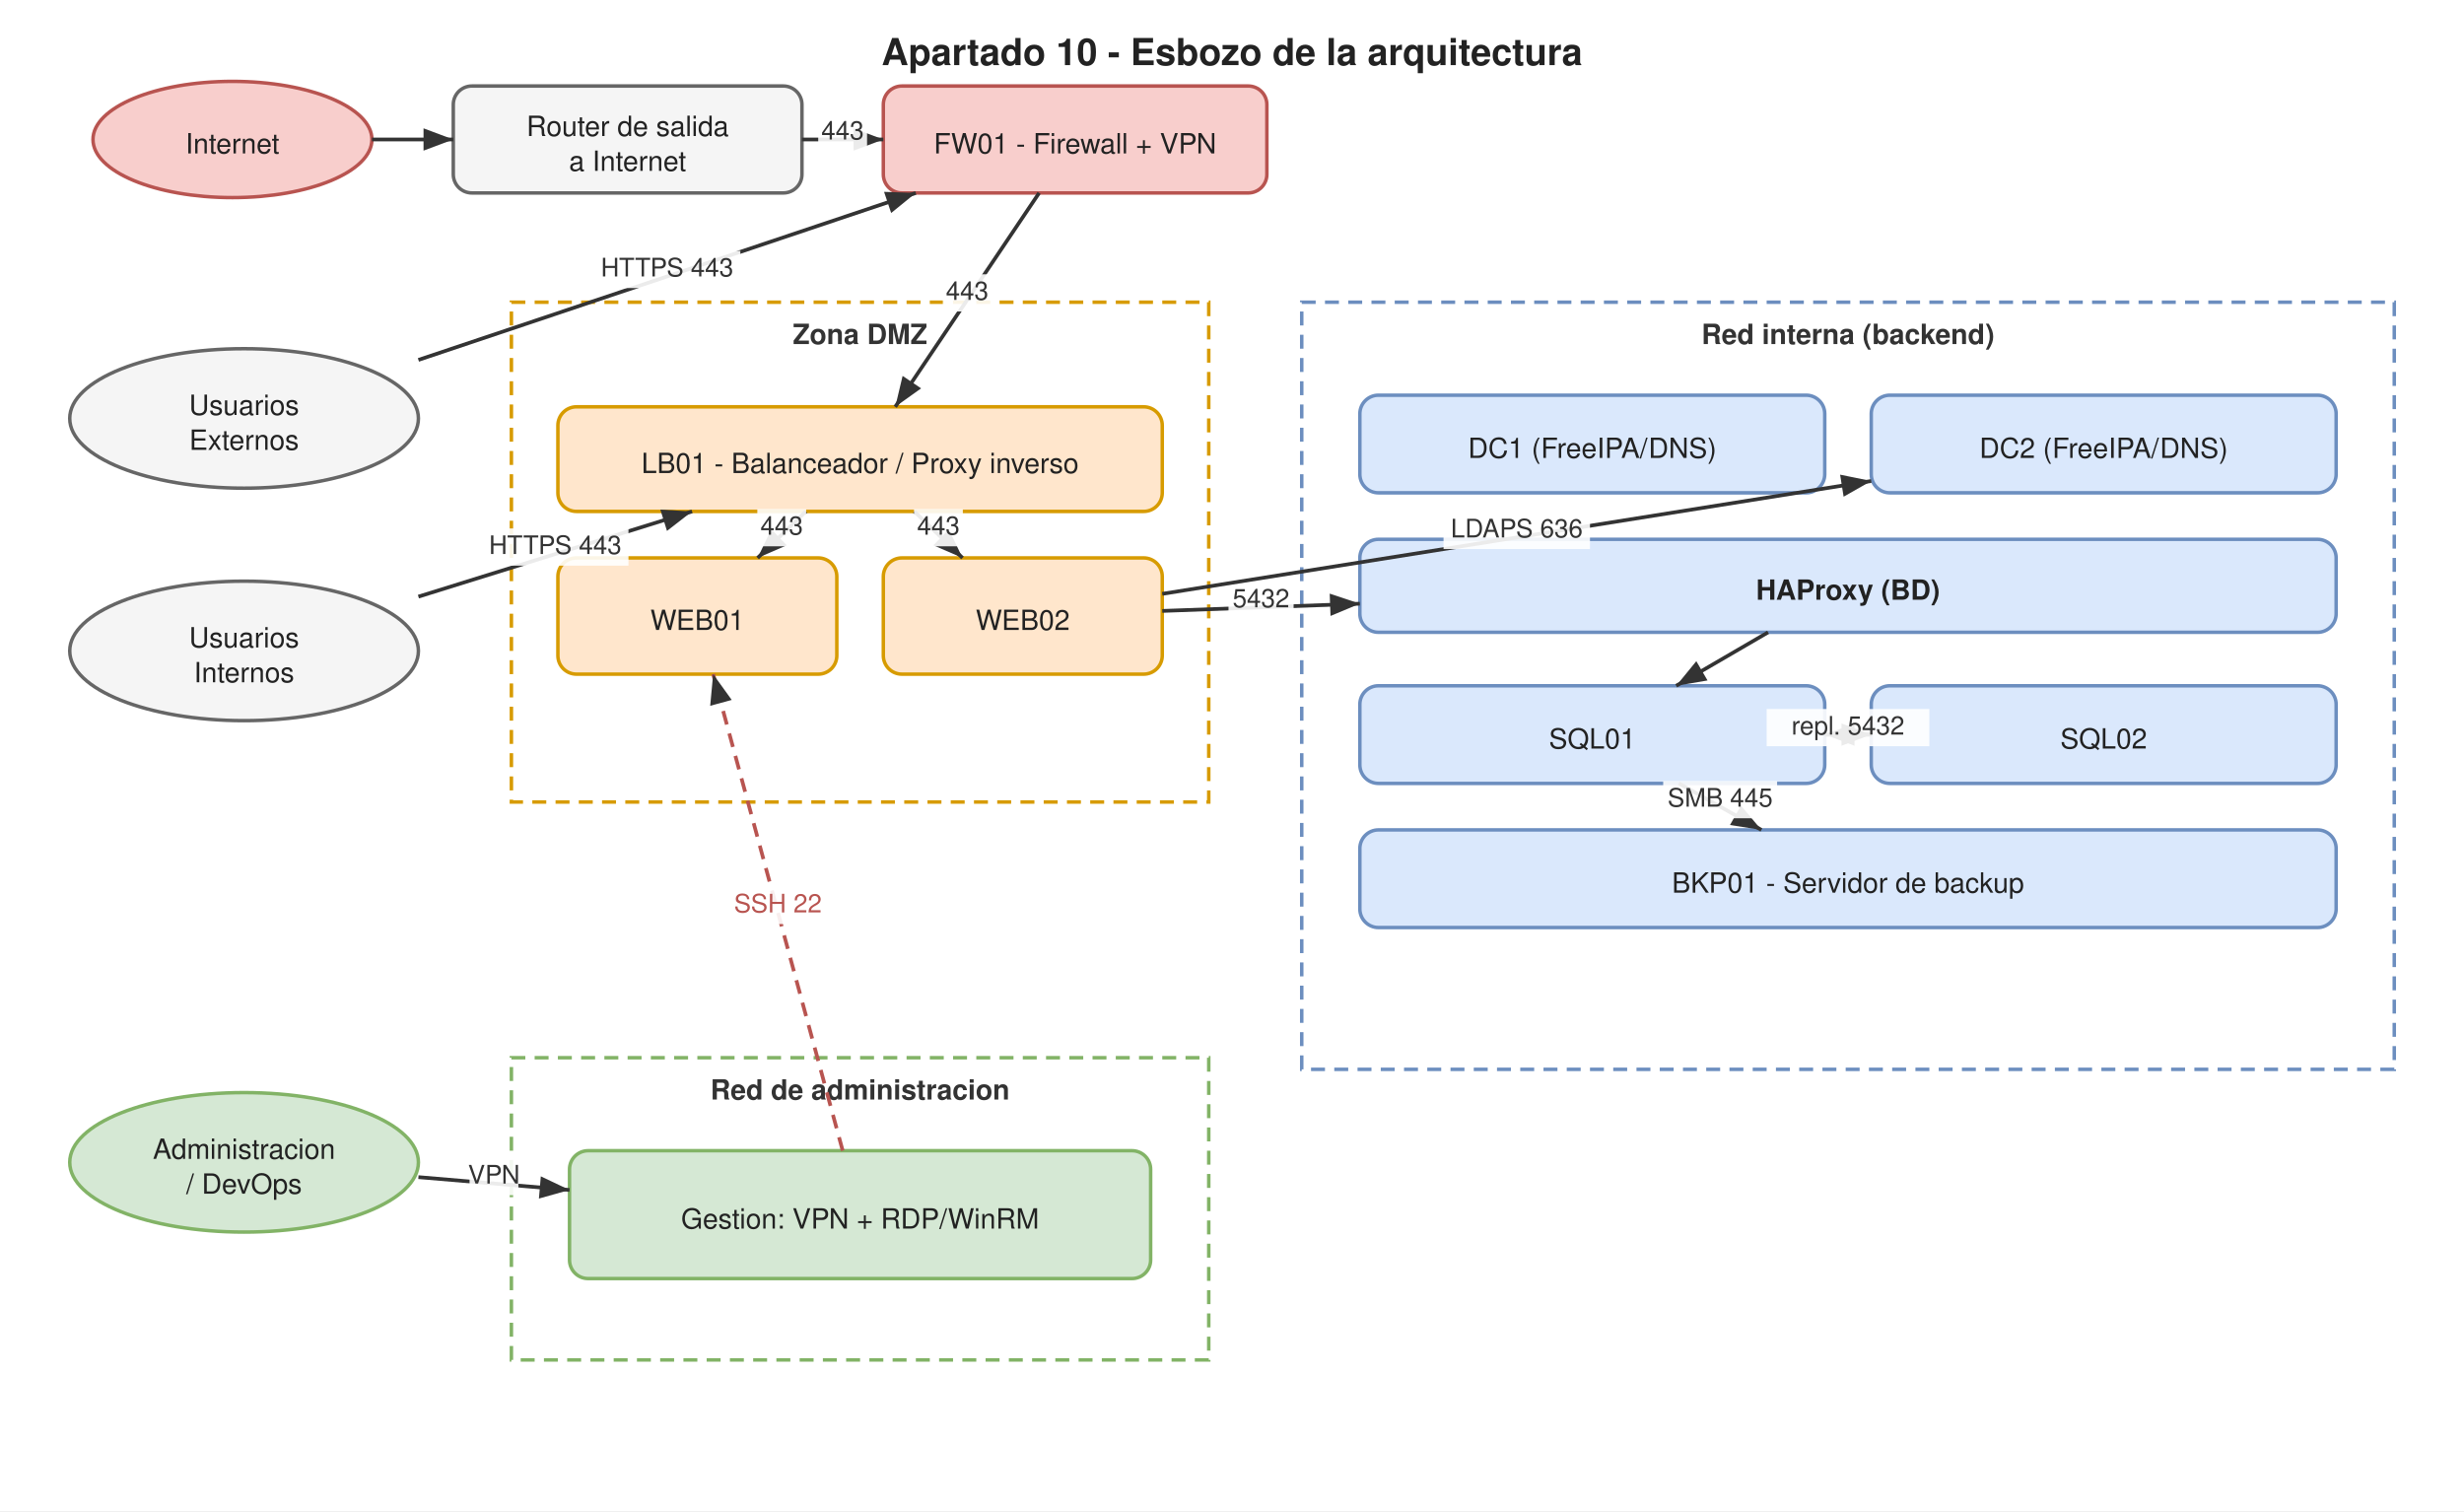
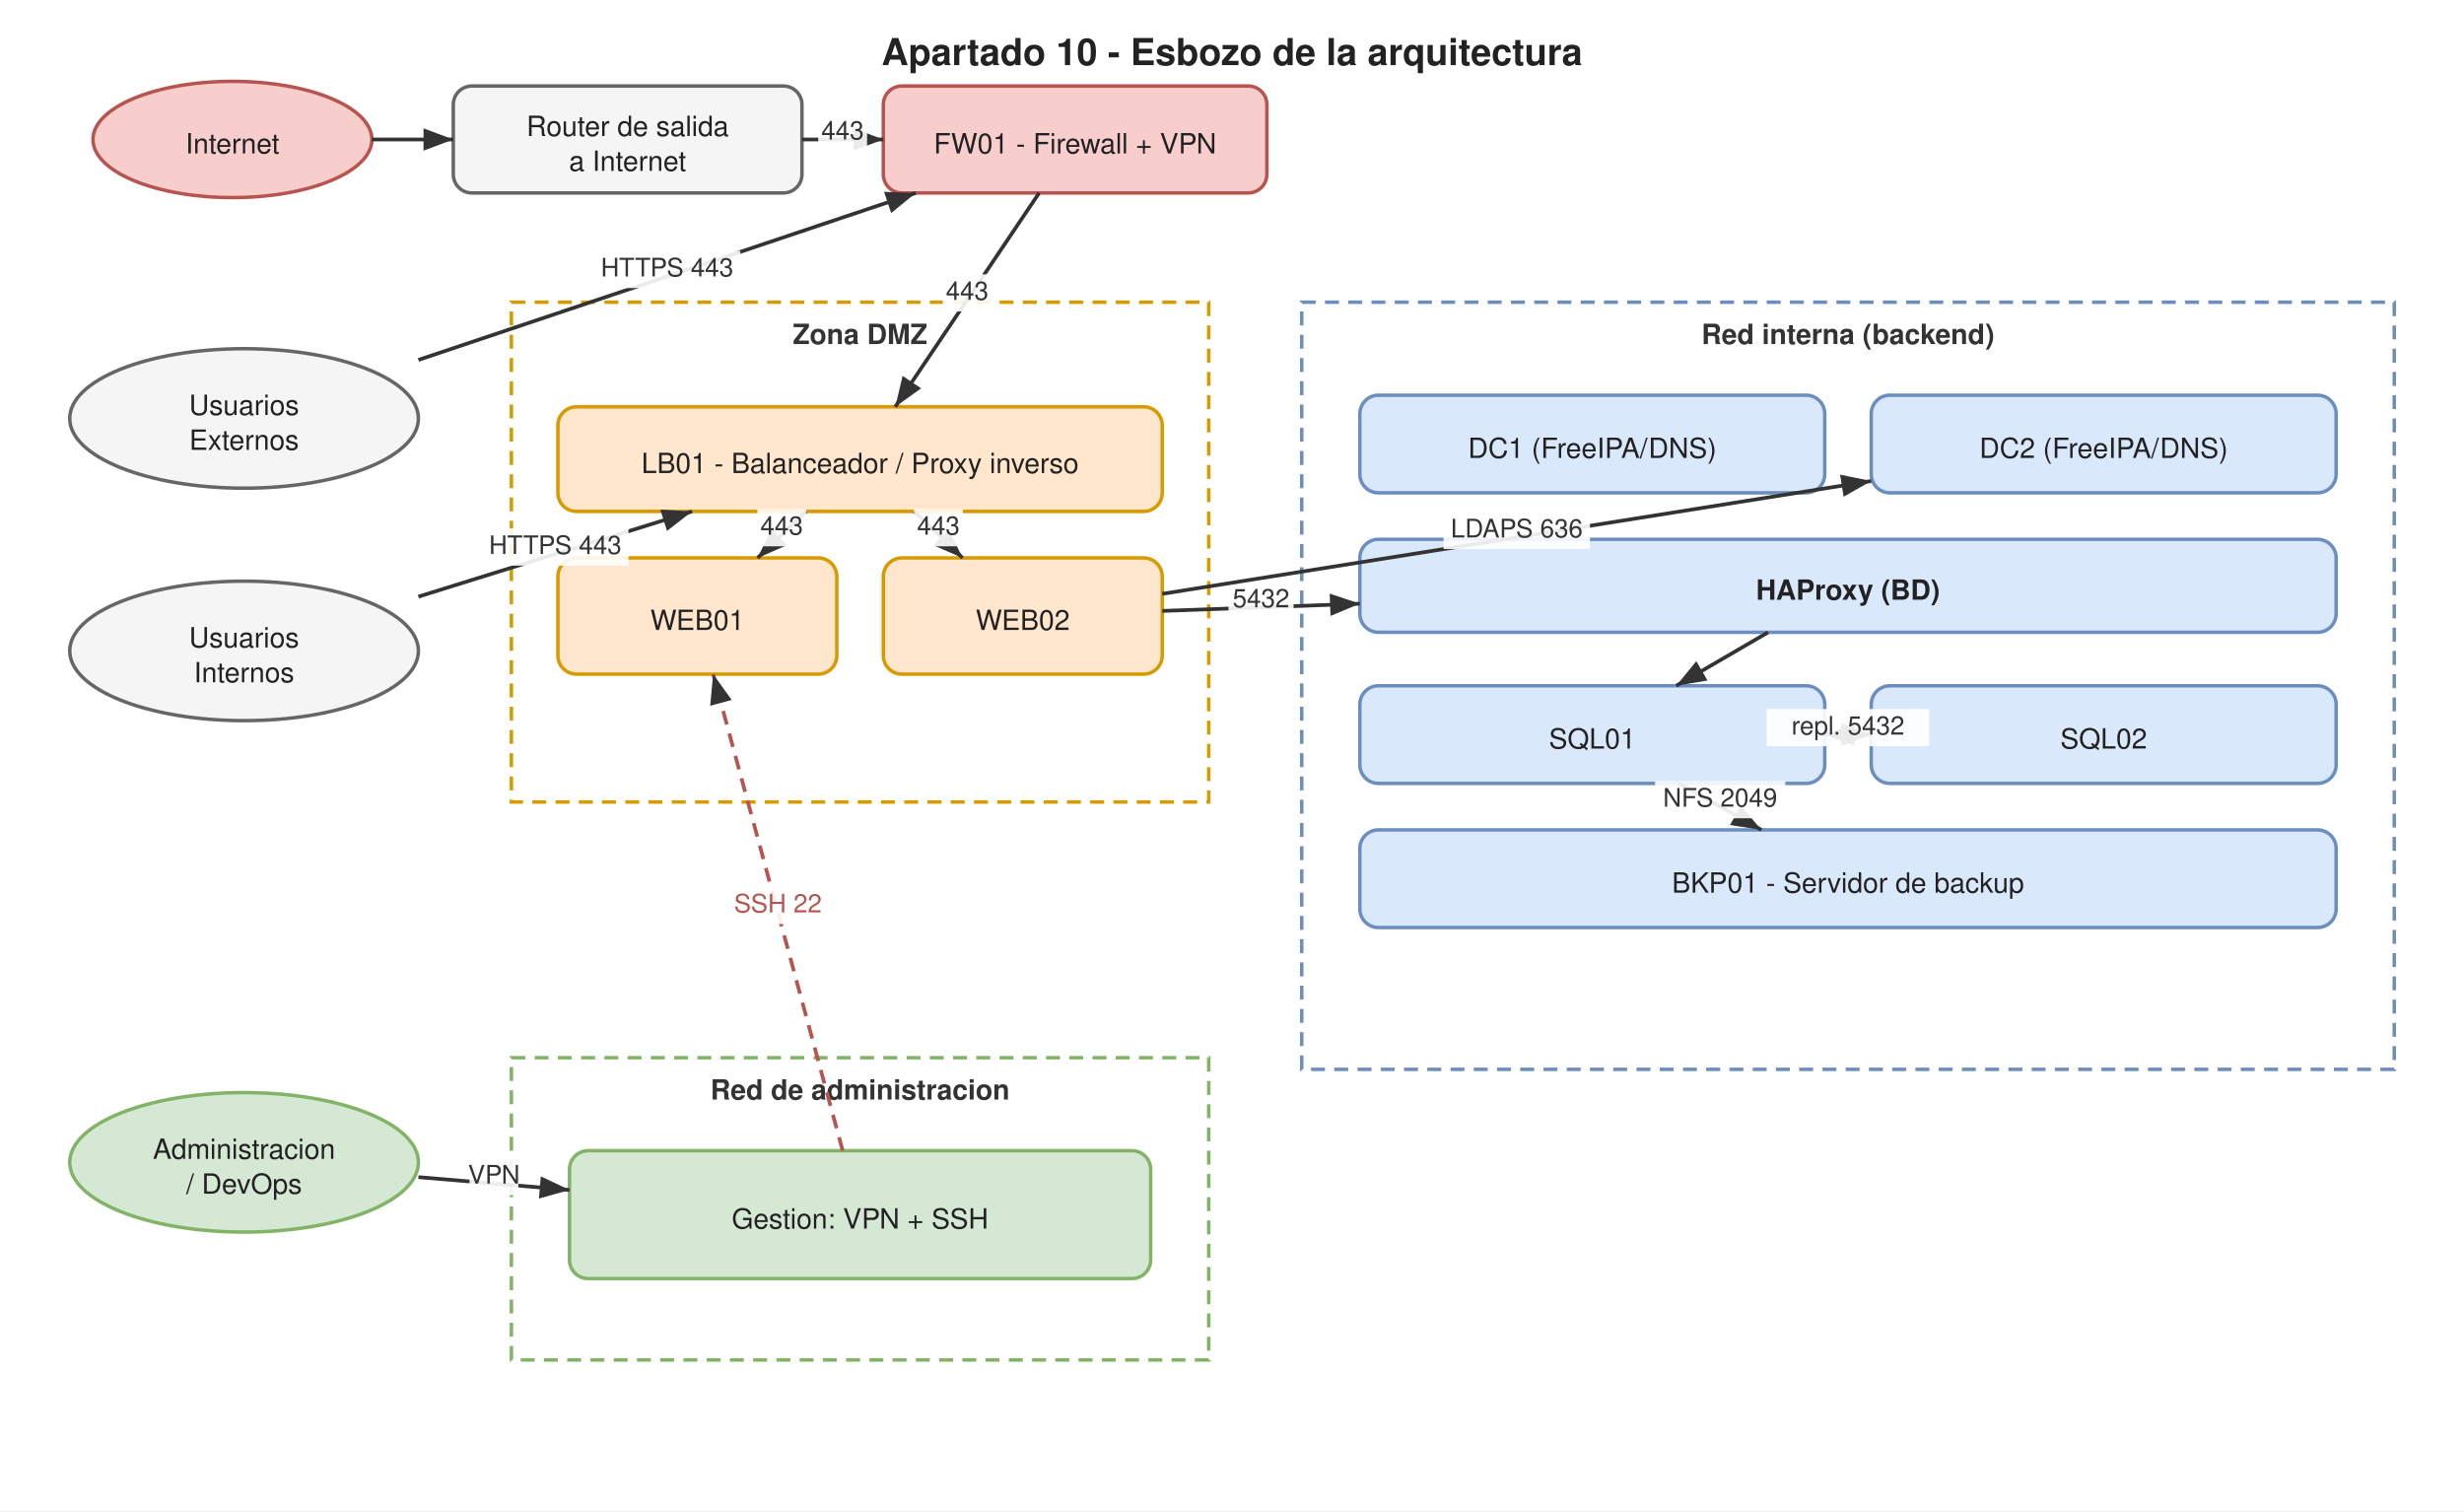
<svg xmlns="http://www.w3.org/2000/svg" width="1060" height="650" viewBox="0 0 1060 650" font-family="Helvetica, Arial, sans-serif">
  <defs>
    <marker id="arr" markerWidth="10" markerHeight="10" refX="8" refY="3" orient="auto" markerUnits="strokeWidth">
      <path d="M0,0 L8,3 L0,6 z" fill="#333333" />
    </marker>
  </defs>
  <rect x="0" y="0" width="1060" height="650" fill="white" />
  <text x="530" y="28" text-anchor="middle" font-size="16" font-weight="bold" fill="#222">Apartado 10 - Esbozo de la arquitectura</text>
  <ellipse cx="100" cy="60" rx="60" ry="25" fill="#f8cecc" stroke="#b85450" stroke-width="1.5" />
  <text x="100" y="66" text-anchor="middle" font-size="12" fill="#222">Internet</text>
  <rect x="195" y="37" width="150" height="46" rx="8" fill="#f5f5f5" stroke="#666666" stroke-width="1.5" />
  <text x="270" y="58.5" text-anchor="middle" font-size="12" fill="#222">Router de salida</text>
  <text x="270" y="73.5" text-anchor="middle" font-size="12" fill="#222">a Internet</text>
  <rect x="380" y="37" width="165" height="46" rx="8" fill="#f8cecc" stroke="#b85450" stroke-width="1.5" />
  <text x="462.5" y="66" text-anchor="middle" font-size="12" fill="#222">FW01 - Firewall + VPN</text>
  <ellipse cx="105" cy="180" rx="75" ry="30" fill="#f5f5f5" stroke="#666666" stroke-width="1.5" />
  <text x="105" y="178.5" text-anchor="middle" font-size="12" fill="#222">Usuarios</text>
  <text x="105" y="193.5" text-anchor="middle" font-size="12" fill="#222">Externos</text>
  <ellipse cx="105" cy="280" rx="75" ry="30" fill="#f5f5f5" stroke="#666666" stroke-width="1.5" />
  <text x="105" y="278.5" text-anchor="middle" font-size="12" fill="#222">Usuarios</text>
  <text x="105" y="293.5" text-anchor="middle" font-size="12" fill="#222">Internos</text>
  <ellipse cx="105" cy="500" rx="75" ry="30" fill="#d5e8d4" stroke="#82b366" stroke-width="1.5" />
  <text x="105" y="498.5" text-anchor="middle" font-size="12" fill="#222">Administracion</text>
  <text x="105" y="513.5" text-anchor="middle" font-size="12" fill="#222">/ DevOps</text>
  <rect x="220" y="130" width="300" height="215" rx="0" fill="none" stroke="#d79b00" stroke-width="1.5" stroke-dasharray="6 4" />
  <text x="370" y="148" text-anchor="middle" font-size="12" font-weight="bold" fill="#333">Zona DMZ</text>
  <rect x="560" y="130" width="470" height="330" rx="0" fill="none" stroke="#6c8ebf" stroke-width="1.5" stroke-dasharray="6 4" />
  <text x="795" y="148" text-anchor="middle" font-size="12" font-weight="bold" fill="#333">Red interna (backend)</text>
  <rect x="220" y="455" width="300" height="130" rx="0" fill="none" stroke="#82b366" stroke-width="1.5" stroke-dasharray="6 4" />
  <text x="370" y="473" text-anchor="middle" font-size="12" font-weight="bold" fill="#333">Red de administracion</text>
  <rect x="240" y="175" width="260" height="45" rx="8" fill="#ffe6cc" stroke="#d79b00" stroke-width="1.5" />
  <text x="370" y="203.5" text-anchor="middle" font-size="12" fill="#222">LB01 - Balanceador / Proxy inverso</text>
  <rect x="240" y="240" width="120" height="50" rx="8" fill="#ffe6cc" stroke="#d79b00" stroke-width="1.5" />
  <text x="300" y="271" text-anchor="middle" font-size="12" fill="#222">WEB01</text>
  <rect x="380" y="240" width="120" height="50" rx="8" fill="#ffe6cc" stroke="#d79b00" stroke-width="1.5" />
  <text x="440" y="271" text-anchor="middle" font-size="12" fill="#222">WEB02</text>
  <rect x="585" y="170" width="200" height="42" rx="8" fill="#dae8fc" stroke="#6c8ebf" stroke-width="1.5" />
  <text x="685" y="197" text-anchor="middle" font-size="12" fill="#222">DC1 (FreeIPA/DNS)</text>
  <rect x="805" y="170" width="200" height="42" rx="8" fill="#dae8fc" stroke="#6c8ebf" stroke-width="1.5" />
  <text x="905" y="197" text-anchor="middle" font-size="12" fill="#222">DC2 (FreeIPA/DNS)</text>
  <rect x="585" y="232" width="420" height="40" rx="8" fill="#dae8fc" stroke="#6c8ebf" stroke-width="1.5" />
  <text x="795" y="258" text-anchor="middle" font-size="12" font-weight="bold" fill="#222">HAProxy (BD)</text>
  <rect x="585" y="295" width="200" height="42" rx="8" fill="#dae8fc" stroke="#6c8ebf" stroke-width="1.5" />
  <text x="685" y="322" text-anchor="middle" font-size="12" fill="#222">SQL01</text>
  <rect x="805" y="295" width="200" height="42" rx="8" fill="#dae8fc" stroke="#6c8ebf" stroke-width="1.5" />
  <text x="905" y="322" text-anchor="middle" font-size="12" fill="#222">SQL02</text>
  <rect x="585" y="357" width="420" height="42" rx="8" fill="#dae8fc" stroke="#6c8ebf" stroke-width="1.5" />
  <text x="795" y="384" text-anchor="middle" font-size="12" fill="#222">BKP01 - Servidor de backup</text>
  <rect x="245" y="495" width="250" height="55" rx="8" fill="#d5e8d4" stroke="#82b366" stroke-width="1.5" />
-   <text x="370" y="528.5" text-anchor="middle" font-size="12" fill="#222">Gestion: VPN + RDP/WinRM</text>
+   <text x="370" y="528.5" text-anchor="middle" font-size="12" fill="#222">Gestion: VPN + SSH</text>
  <line x1="160" y1="60" x2="195" y2="60" stroke="#333333" stroke-width="1.6" marker-end="url(#arr)" />
  <line x1="345" y1="60" x2="380" y2="60" stroke="#333333" stroke-width="1.6" marker-end="url(#arr)" />
  <rect x="352" y="49" width="21" height="16" fill="white" stroke="none" opacity="0.9" />
  <text x="362.5" y="60" text-anchor="middle" font-size="11" fill="#333333">443</text>
  <line x1="180" y1="154.825" x2="393.979" y2="83" stroke="#333333" stroke-width="1.6" marker-end="url(#arr)" />
  <rect x="255.49" y="107.913" width="63" height="16" fill="white" stroke="none" opacity="0.9" />
  <text x="286.99" y="118.913" text-anchor="middle" font-size="11" fill="#333333">HTTPS 443</text>
  <line x1="180" y1="256.651" x2="297.727" y2="220" stroke="#333333" stroke-width="1.6" marker-end="url(#arr)" />
  <rect x="207.364" y="227.325" width="63" height="16" fill="white" stroke="none" opacity="0.9" />
  <text x="238.864" y="238.325" text-anchor="middle" font-size="11" fill="#333333">HTTPS 443</text>
  <line x1="447.027" y1="83" x2="385.136" y2="175" stroke="#333333" stroke-width="1.6" marker-end="url(#arr)" />
  <rect x="405.582" y="118" width="21" height="16" fill="white" stroke="none" opacity="0.9" />
  <text x="416.082" y="129" text-anchor="middle" font-size="11" fill="#333333">443</text>
  <line x1="346.667" y1="220" x2="325.926" y2="240" stroke="#333333" stroke-width="1.6" marker-end="url(#arr)" />
  <rect x="325.796" y="219" width="21" height="16" fill="white" stroke="none" opacity="0.9" />
  <text x="336.296" y="230" text-anchor="middle" font-size="11" fill="#333333">443</text>
  <line x1="393.333" y1="220" x2="414.074" y2="240" stroke="#333333" stroke-width="1.6" marker-end="url(#arr)" />
  <rect x="393.204" y="219" width="21" height="16" fill="white" stroke="none" opacity="0.9" />
  <text x="403.704" y="230" text-anchor="middle" font-size="11" fill="#333333">443</text>
  <line x1="500" y1="262.803" x2="585" y2="259.69" stroke="#333333" stroke-width="1.6" marker-end="url(#arr)" />
  <rect x="528.5" y="250.246" width="28" height="16" fill="white" stroke="none" opacity="0.9" />
  <text x="542.5" y="261.246" text-anchor="middle" font-size="11" fill="#333333">5432</text>
  <line x1="500" y1="255.452" x2="805" y2="206.914" stroke="#333333" stroke-width="1.6" marker-end="url(#arr)" />
  <rect x="621" y="220.183" width="63" height="16" fill="white" stroke="none" opacity="0.9" />
  <text x="652.5" y="231.183" text-anchor="middle" font-size="11" fill="#333333">LDAPS 636</text>
  <line x1="760.625" y1="272" x2="721.094" y2="295" stroke="#333333" stroke-width="1.6" marker-end="url(#arr)" />
  <line x1="785" y1="316" x2="805" y2="316" stroke="#333333" stroke-width="1.6" marker-end="url(#arr)" />
  <line x1="805" y1="316" x2="785" y2="316" stroke="#333333" stroke-width="1.6" marker-end="url(#arr)" />
  <rect x="760" y="305" width="70" height="16" fill="white" stroke="none" opacity="0.9" />
  <text x="795" y="316" text-anchor="middle" font-size="11" fill="#333333">repl. 5432</text>
  <line x1="722.258" y1="337" x2="757.742" y2="357" stroke="#333333" stroke-width="1.6" marker-end="url(#arr)" />
-   <rect x="715.5" y="336" width="49" height="16" fill="white" stroke="none" opacity="0.9" />
-   <text x="740" y="347" text-anchor="middle" font-size="11" fill="#333333">SMB 445</text>
+   <rect x="712" y="336" width="56" height="16" fill="white" stroke="none" opacity="0.9" />
+   <text x="740" y="347" text-anchor="middle" font-size="11" fill="#333333">NFS 2049</text>
  <line x1="180" y1="506.368" x2="245" y2="511.887" stroke="#333333" stroke-width="1.6" marker-end="url(#arr)" />
  <rect x="202" y="498.127" width="21" height="16" fill="white" stroke="none" opacity="0.9" />
  <text x="212.5" y="509.127" text-anchor="middle" font-size="11" fill="#333333">VPN</text>
  <line x1="362.524" y1="495" x2="306.796" y2="290" stroke="#b85450" stroke-width="1.6" marker-end="url(#arr)" stroke-dasharray="6 4" />
  <rect x="313.66" y="381.5" width="42" height="16" fill="white" stroke="none" opacity="0.9" />
  <text x="334.66" y="392.5" text-anchor="middle" font-size="11" fill="#b85450">SSH 22</text>
</svg>
